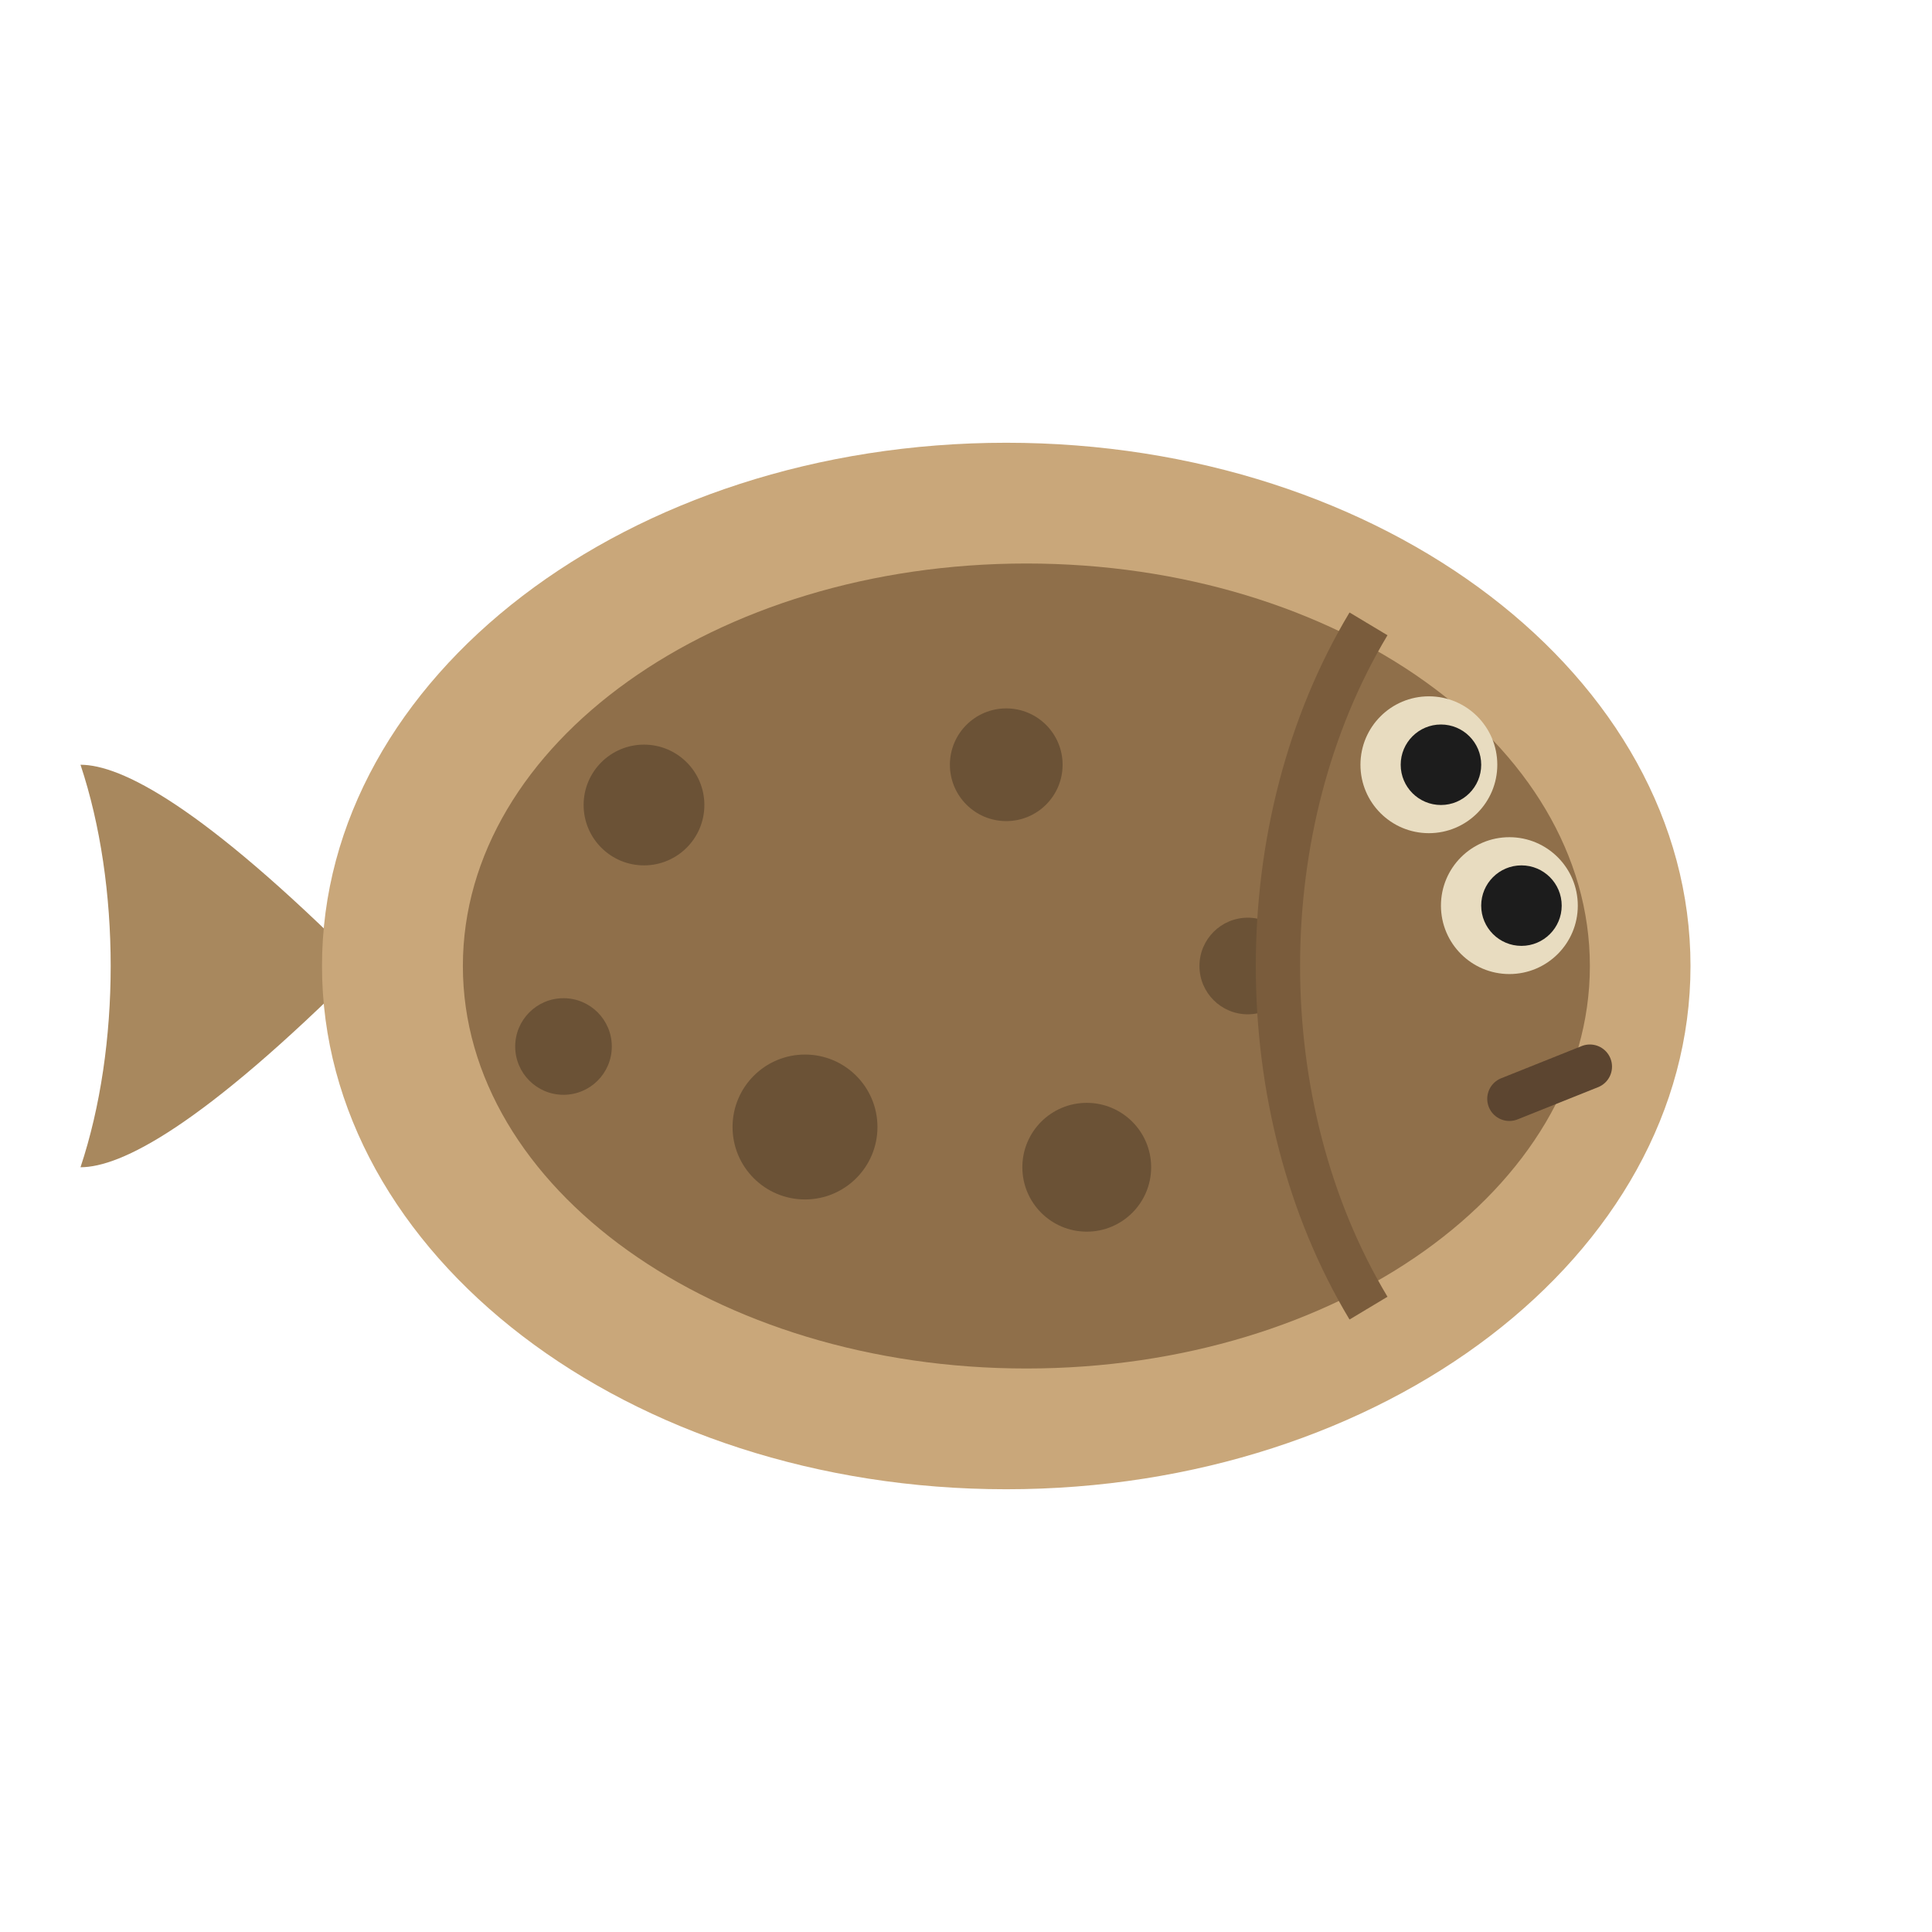
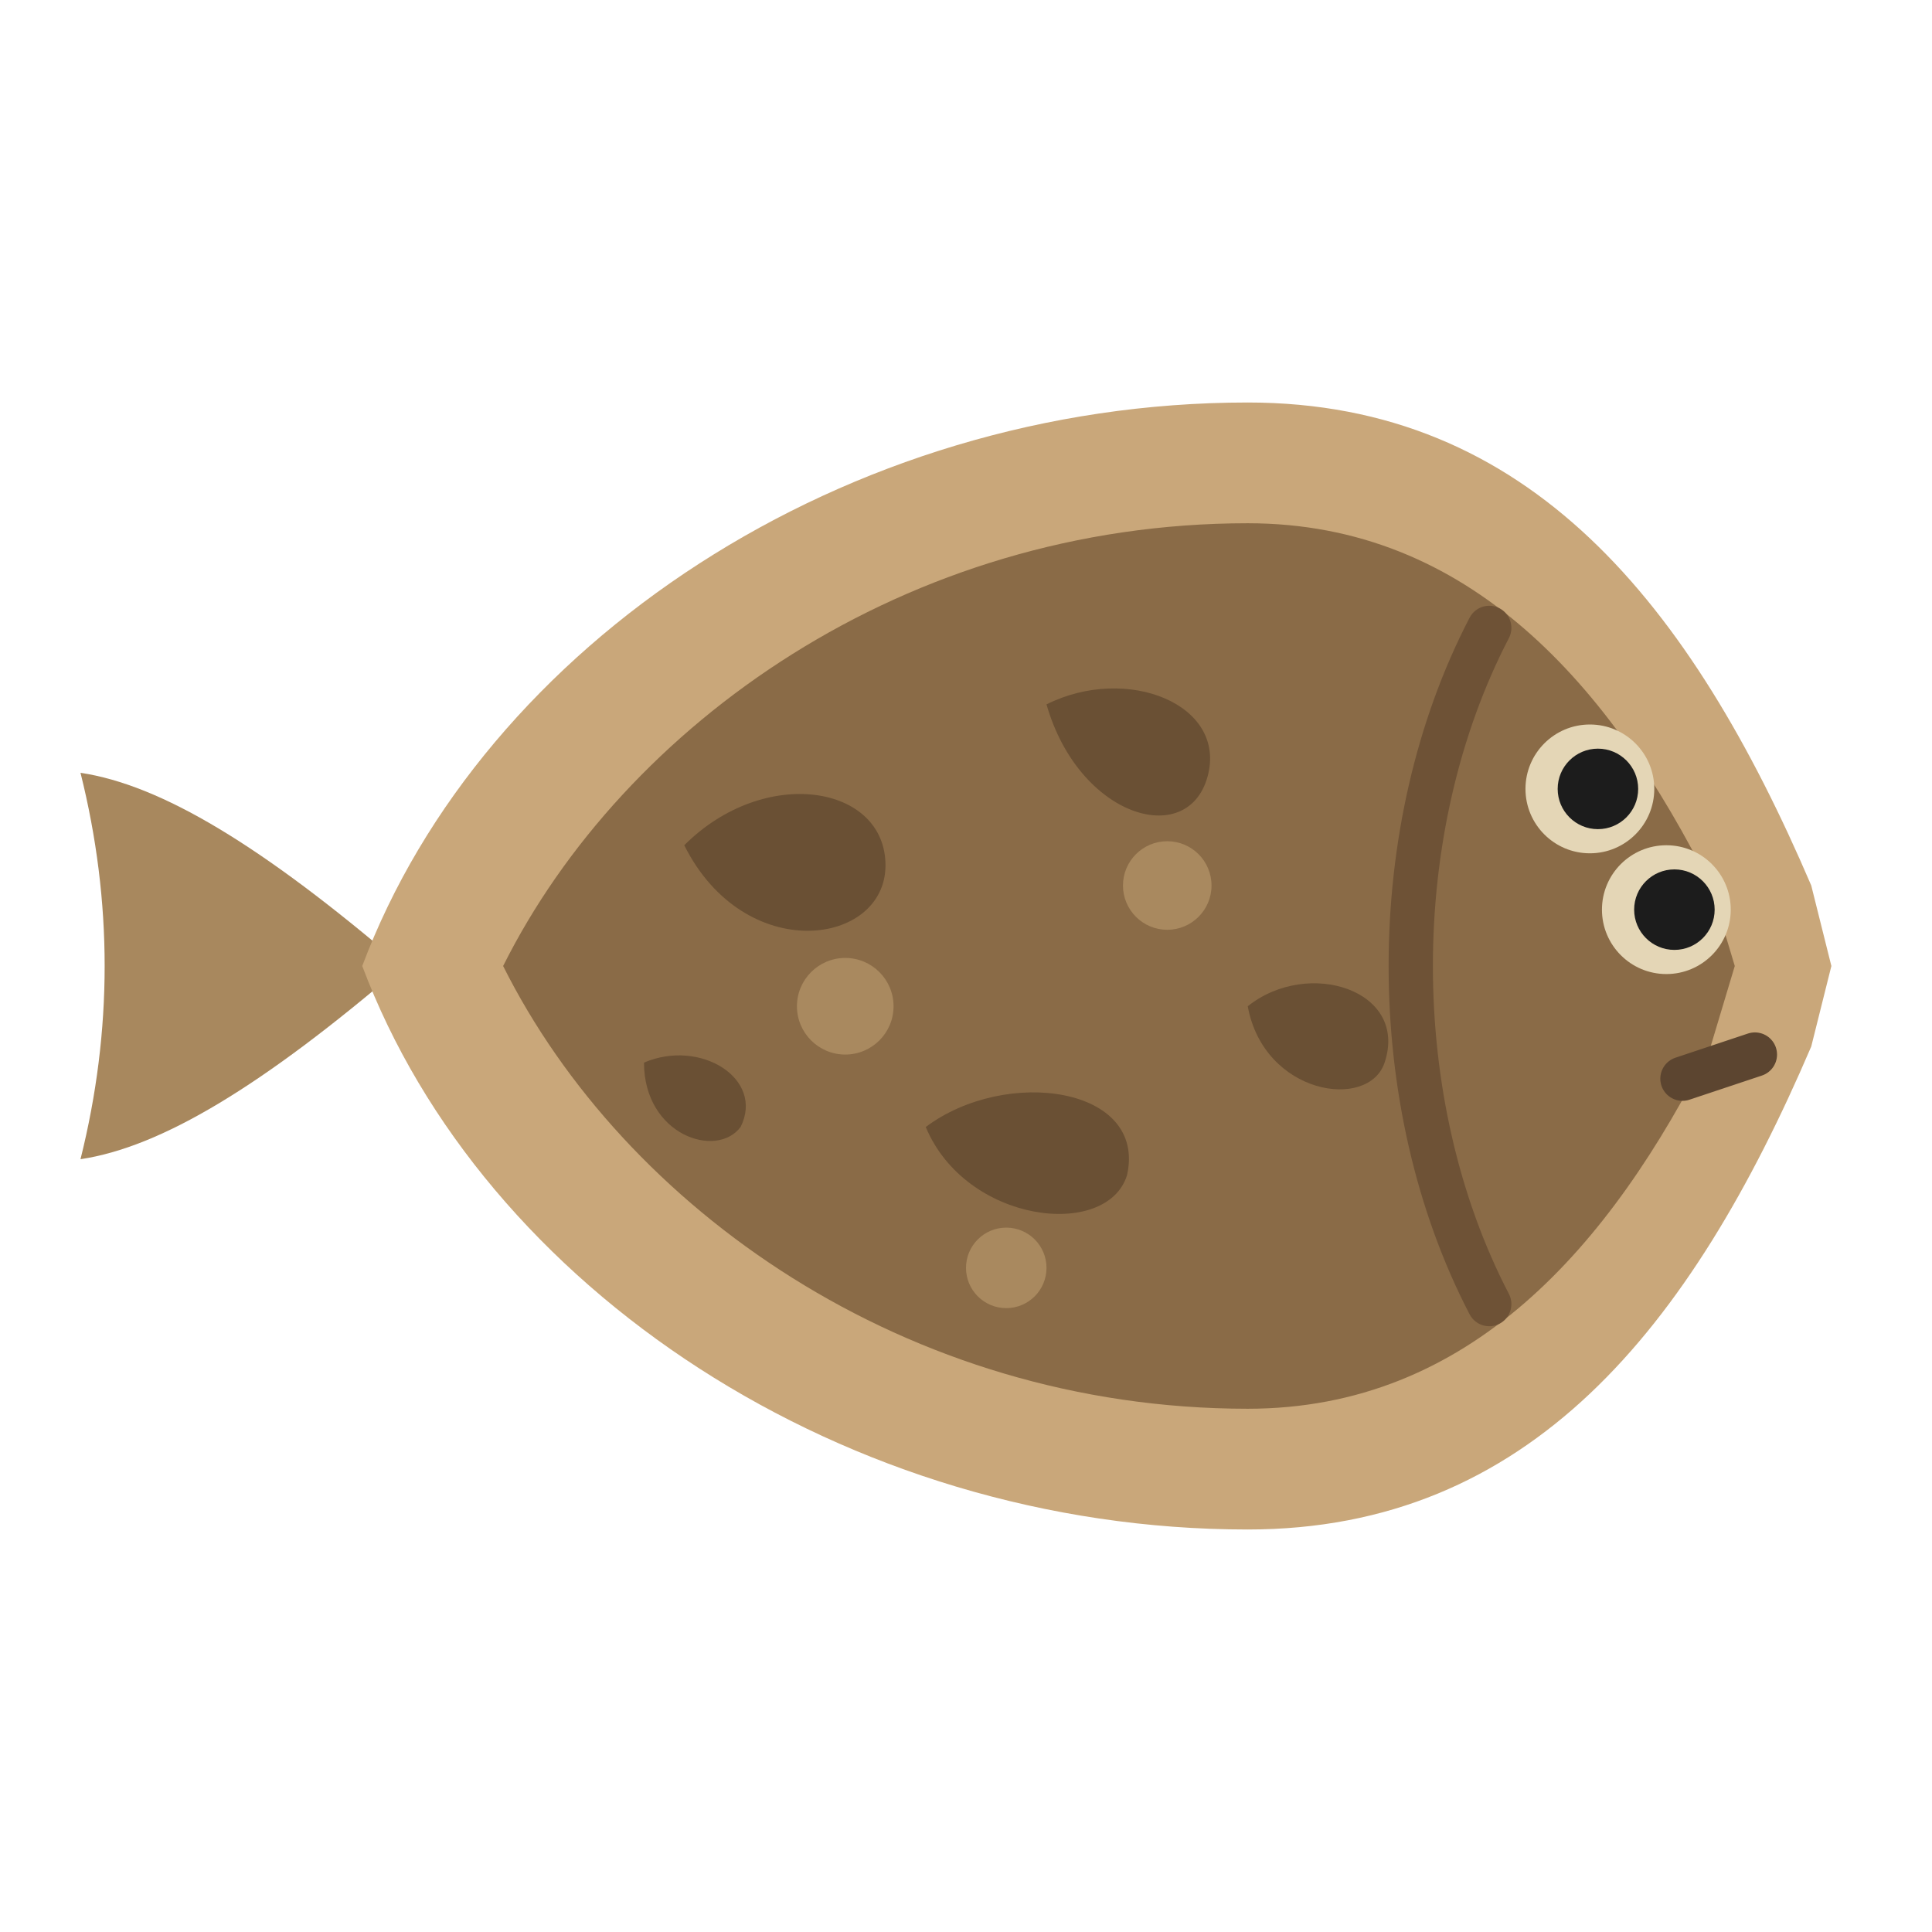
<svg xmlns="http://www.w3.org/2000/svg" width="48" height="48" viewBox="0 0 48 48" role="img" aria-label="Flounder">
-   <path d="M9 24c-4-4-6-5-7-5 1 3 1 7 0 10 1 0 3-1 7-5Z" fill="#a8885e" />
-   <ellipse cx="25" cy="24" rx="17" ry="13" fill="#c9a77a" />
-   <ellipse cx="25.5" cy="24" rx="14" ry="10" fill="#8f6f4a" />
-   <g fill="#6b5236">
-     <circle cx="16" cy="20" r="1.5" />
-     <circle cx="20" cy="28" r="1.8" />
-     <circle cx="25" cy="19" r="1.4" />
-     <circle cx="27" cy="29" r="1.6" />
-     <circle cx="14" cy="26" r="1.2" />
-     <circle cx="31" cy="24" r="1.2" />
+   <path d="M10 24c-3.5-3-6-4.5-8-4.8.8 3.2.8 6.4 0 9.6 2-.3 4.5-1.8 8-4.8Z" fill="#a8885e" />
+   <path d="M9 24c3-8 12-14 22-14 7 0 11 5 14 12l.5 2-.5 2c-3 7-7 12-14 12-10 0-19-6-22-14Z" fill="#c9a77a" />
+   <path d="M12.5 24c3-6 10-11 18.5-11 5.5 0 9 4 11.5 9l.6 2-.6 2c-2.5 5-6 9-11.5 9-8.5 0-15.5-5-18.5-11Z" fill="#8a6b47" />
+   <g fill="#6a5034">
+     <path d="M17 21c2-2 5-1.5 5 .5s-3.5 2.5-5-.5Z" />
+     <path d="M23 28c2-1.5 5.5-1 5 1.2-.5 1.6-4 1.2-5-1.2Z" />
+     <path d="M26 17.5c2-1 4.5 0 4 1.8s-3.2 1-4-1.8Z" />
+     <path d="M31 25c1.5-1.2 4-.4 3.4 1.4-.4 1.2-3 .8-3.4-1.4Z" />
+     <path d="M16 26.4c1.4-.6 3 .4 2.4 1.6-.6.8-2.4.2-2.4-1.6Z" />
  </g>
-   <path d="M34 15.5c-3 5-3 12 0 17" stroke="#7a5c3c" stroke-width="1.1" fill="none" />
-   <g fill="#e8dcc0">
-     <circle cx="35.5" cy="19" r="1.7" />
-     <circle cx="37.5" cy="22.5" r="1.7" />
+   <g fill="#a9895f">
+     <circle cx="21" cy="25" r="1.2" />
+     <circle cx="29" cy="22" r="1.1" />
+     <circle cx="25" cy="31.5" r="1" />
+   </g>
+   <path d="M37 15.6c-2.6 5-2.6 11.8 0 16.8" stroke="#6e5236" stroke-width="1.1" fill="none" stroke-linecap="round" />
+   <g fill="#e4d6b6">
+     <circle cx="39.5" cy="19.6" r="1.6" />
+     <circle cx="41.4" cy="22.6" r="1.6" />
  </g>
  <g fill="#1c1c1c">
-     <circle cx="35.8" cy="19" r="1" />
-     <circle cx="37.8" cy="22.5" r="1" />
+     <circle cx="39.7" cy="19.6" r="1" />
+     <circle cx="41.6" cy="22.6" r="1" />
  </g>
-   <path d="M39.5 26.5l-2 .8" stroke="#5c4530" stroke-width="1.1" stroke-linecap="round" />
+   <path d="M43.6 26.2l-1.8.6" stroke="#5c4530" stroke-width="1.1" stroke-linecap="round" />
</svg>
